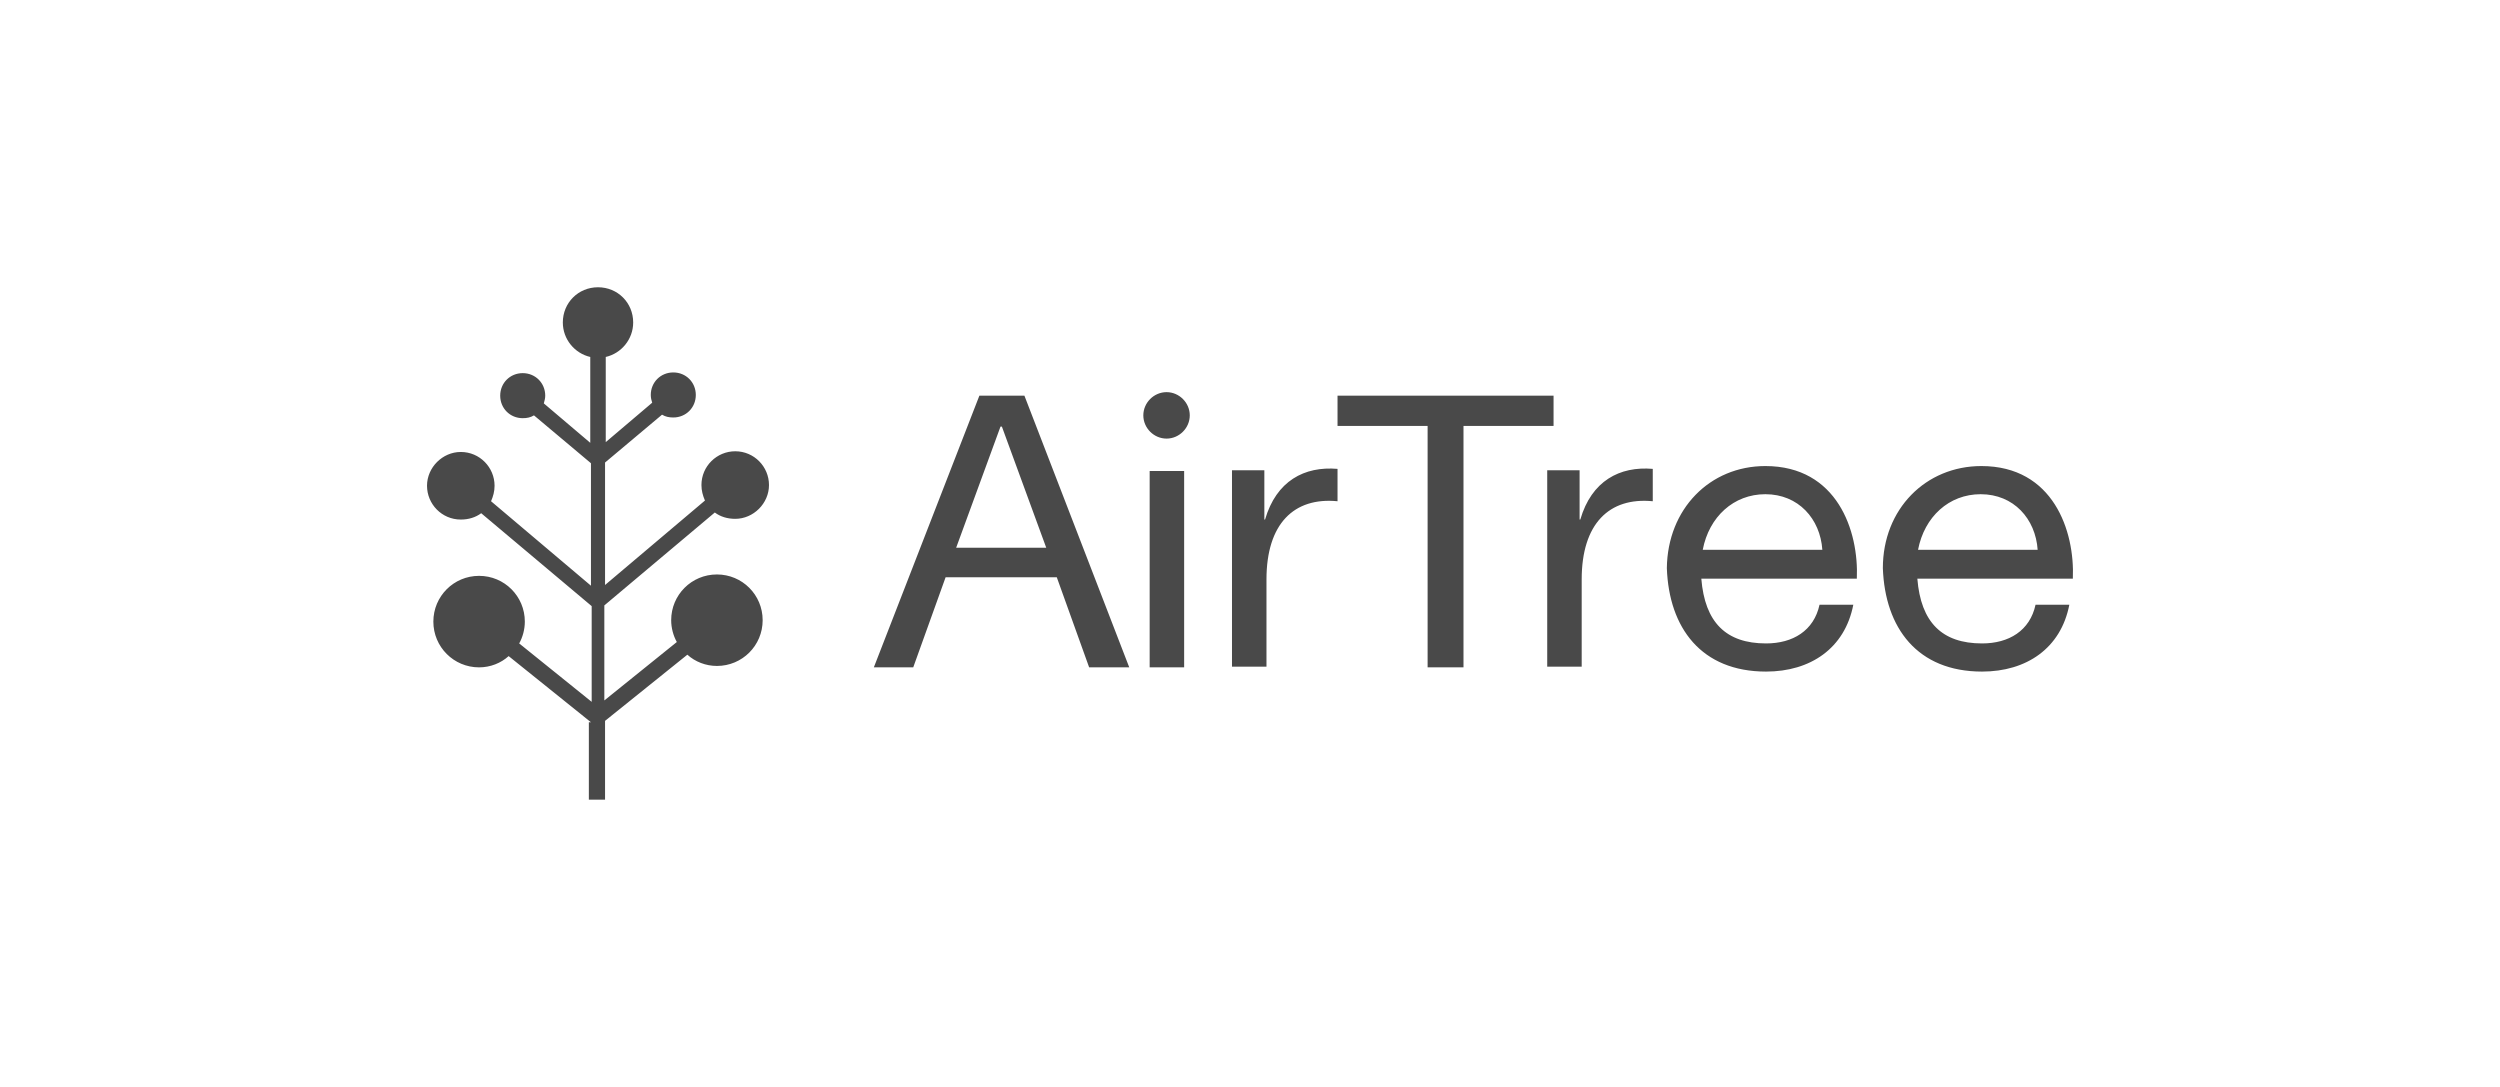
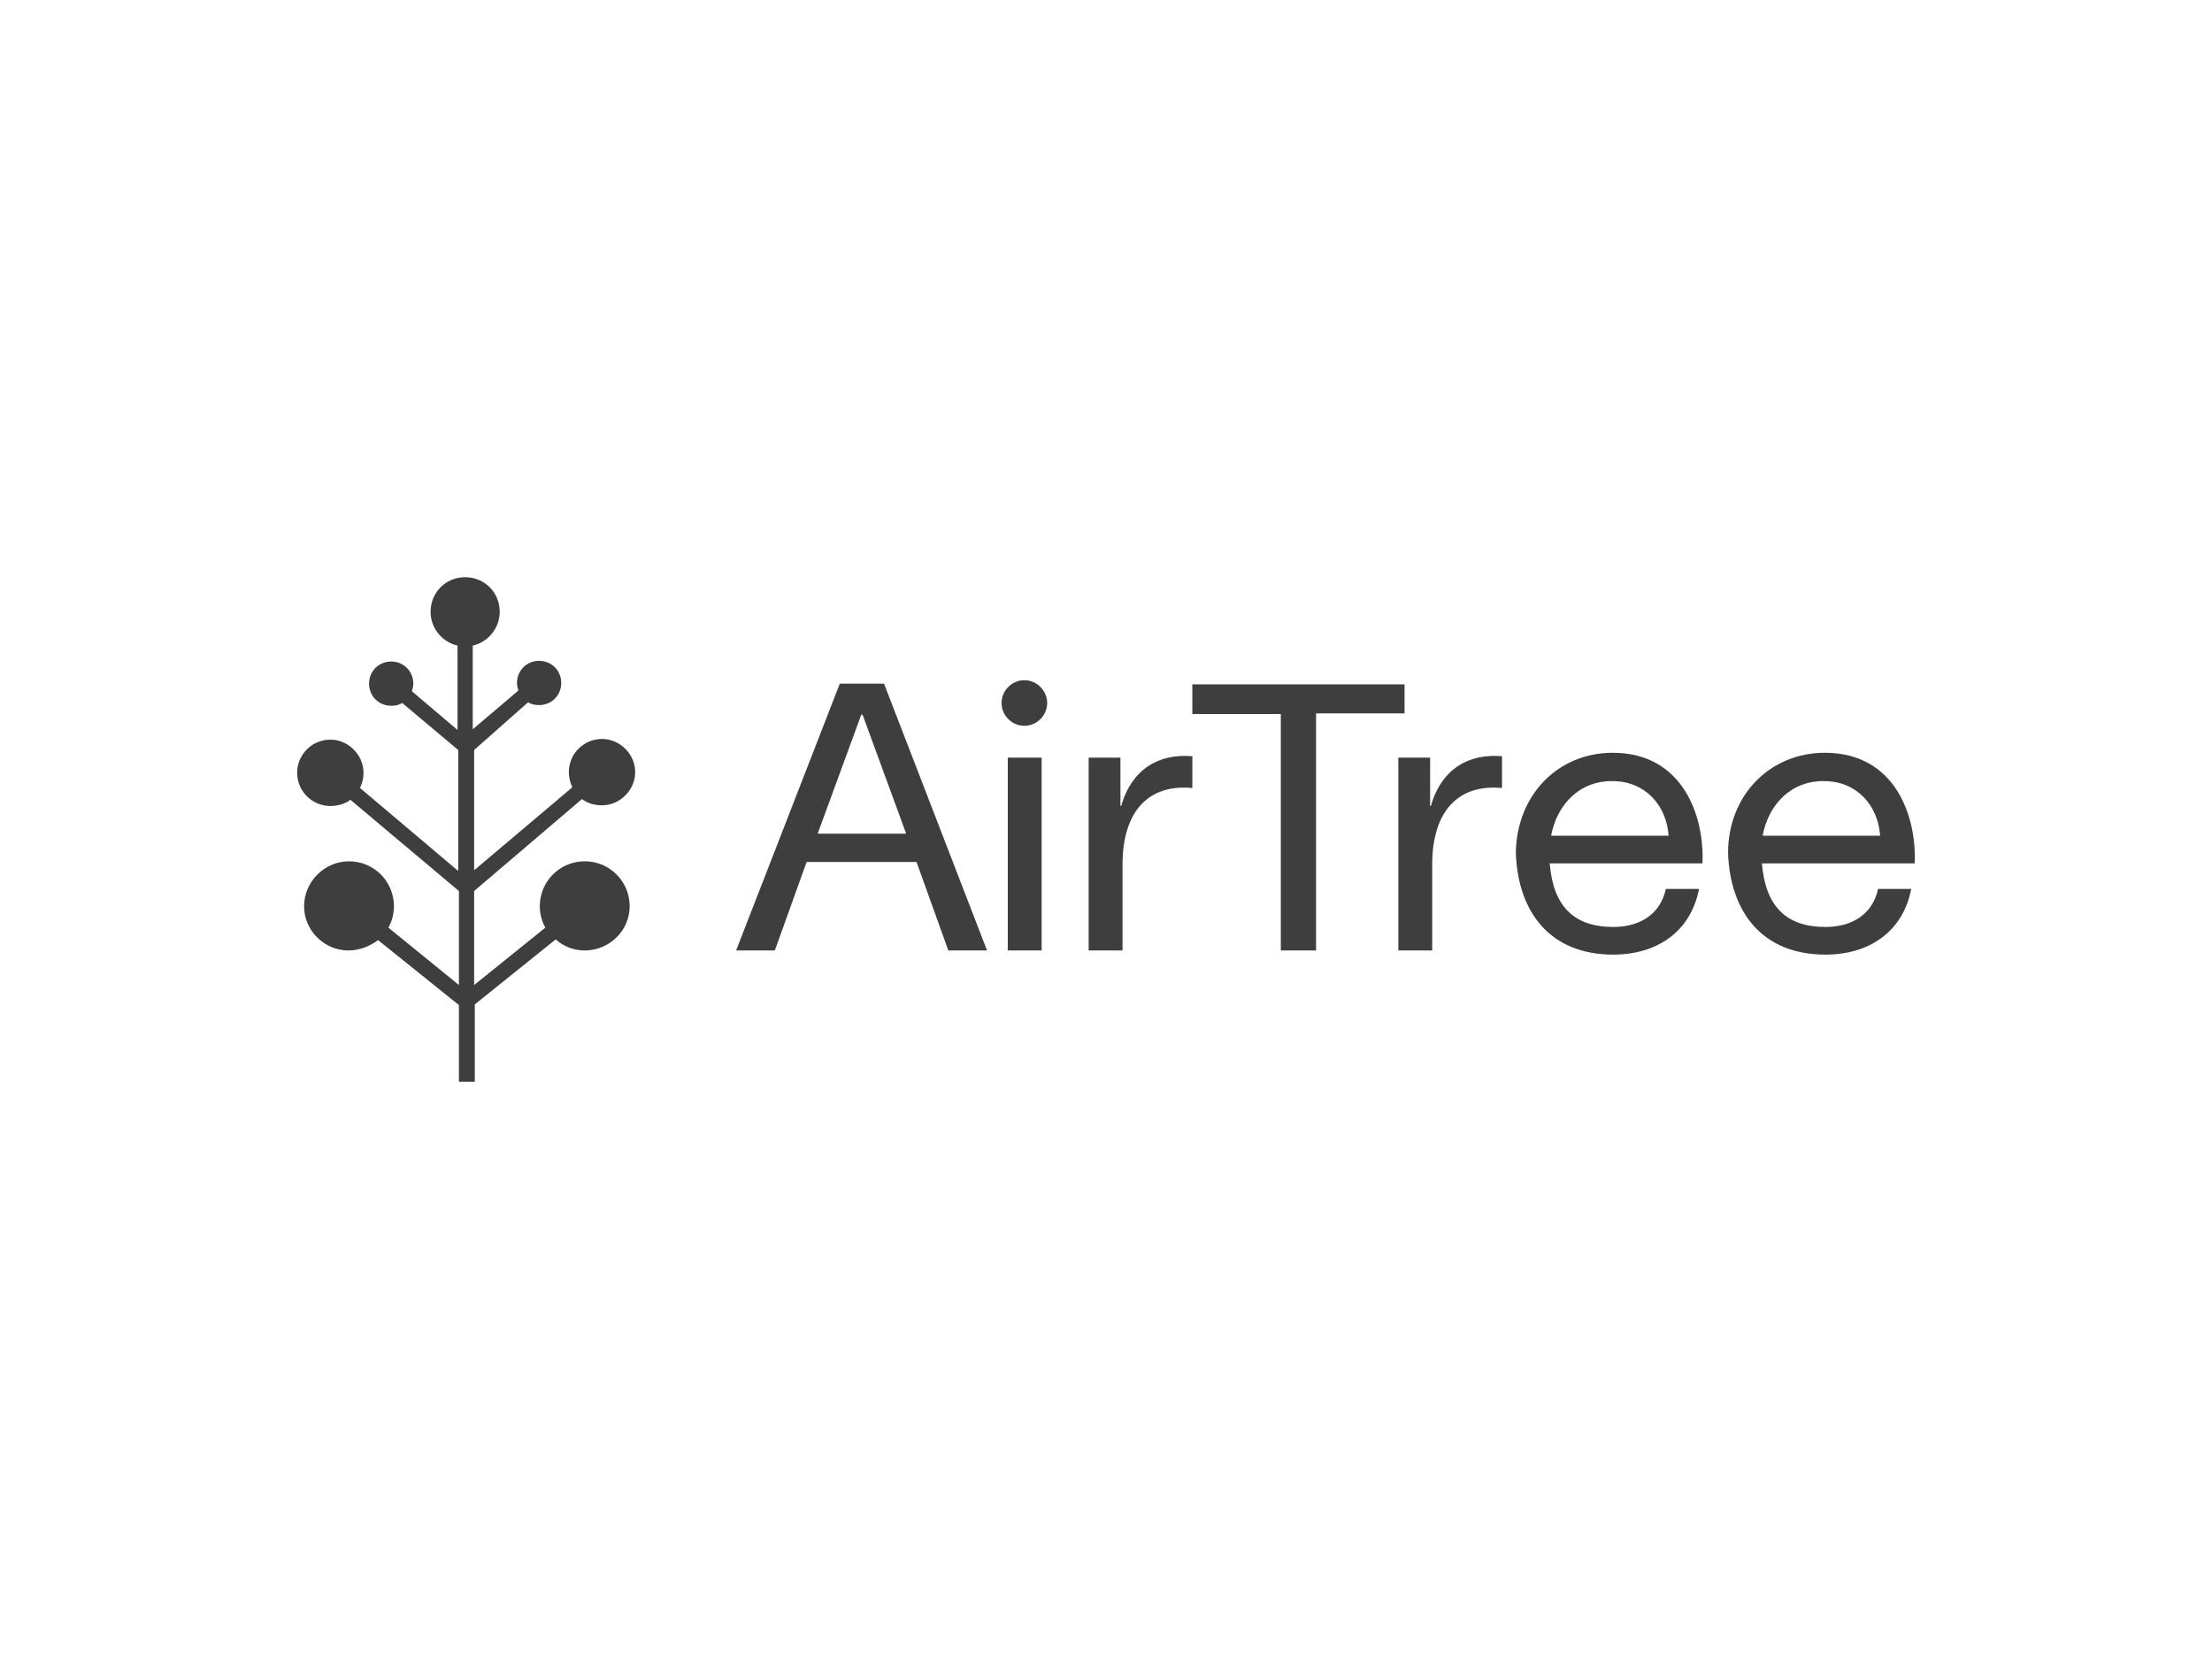
- <svg xmlns="http://www.w3.org/2000/svg" width="161" height="70" viewBox="0 0 161 70" fill="none">
-   <path d="M38.058 46.514L32.757 42.253C32.258 42.706 31.578 42.978 30.853 42.978C29.222 42.978 27.908 41.663 27.908 40.032C27.908 38.4 29.222 37.085 30.853 37.085C32.485 37.085 33.799 38.4 33.799 40.032C33.799 40.53 33.663 41.029 33.436 41.437L38.104 45.199V39.034L30.989 33.051C30.627 33.323 30.174 33.459 29.675 33.459C28.452 33.459 27.5 32.462 27.5 31.283C27.5 30.104 28.497 29.107 29.675 29.107C30.899 29.107 31.85 30.104 31.85 31.283C31.85 31.646 31.76 31.963 31.624 32.28L38.058 37.72V29.832L34.388 26.75C34.161 26.886 33.935 26.931 33.663 26.931C32.847 26.931 32.213 26.297 32.213 25.481C32.213 24.665 32.847 24.03 33.663 24.03C34.478 24.03 35.113 24.665 35.113 25.481C35.113 25.662 35.068 25.798 35.022 25.979L38.013 28.518V22.988C37.016 22.761 36.246 21.854 36.246 20.767C36.246 19.497 37.243 18.5 38.511 18.5C39.78 18.5 40.777 19.497 40.777 20.767C40.777 21.854 40.007 22.761 39.01 22.988V28.473L42.001 25.934C41.955 25.798 41.91 25.617 41.91 25.435C41.91 24.619 42.544 23.985 43.36 23.985C44.176 23.985 44.81 24.619 44.81 25.435C44.81 26.251 44.176 26.886 43.36 26.886C43.088 26.886 42.862 26.841 42.635 26.705L38.965 29.787V37.674L45.399 32.235C45.263 31.918 45.173 31.6 45.173 31.238C45.173 30.014 46.17 29.062 47.348 29.062C48.571 29.062 49.523 30.059 49.523 31.238C49.523 32.416 48.526 33.413 47.348 33.413C46.849 33.413 46.396 33.278 46.034 33.005L38.919 38.989V45.108L43.587 41.346C43.36 40.938 43.224 40.44 43.224 39.941C43.224 38.309 44.538 36.995 46.17 36.995C47.801 36.995 49.115 38.309 49.115 39.941C49.115 41.573 47.801 42.887 46.17 42.887C45.445 42.887 44.765 42.615 44.266 42.162L38.965 46.423V51.5H37.922V46.514H38.058ZM70.141 42.978L68.057 37.176H60.897L58.812 42.978H56.275L63.072 25.481H65.972L72.724 42.978H70.141ZM61.577 35.272H67.377L64.522 27.475H64.431L61.577 35.272ZM74.038 42.978V30.331H76.259V42.978H74.038ZM86.137 32.28C83.328 32.008 81.561 33.731 81.561 37.312V42.933H79.34V30.286H81.424V33.459H81.47C82.195 30.966 84.007 30.014 86.137 30.195V32.28ZM100.049 25.481V27.43H94.249V42.978H91.938V27.43H86.137V25.481H100.049ZM106.438 32.28C103.629 32.008 101.861 33.731 101.861 37.312V42.933H99.641V30.286H101.726V33.459H101.771C102.496 30.966 104.308 30.014 106.438 30.195V32.28ZM113.689 30.014C118.311 30.014 119.715 34.184 119.58 37.267H109.565C109.792 40.077 111.151 41.437 113.734 41.437C115.456 41.437 116.815 40.621 117.178 38.944H119.353C118.809 41.754 116.589 43.25 113.734 43.25C109.565 43.25 107.48 40.44 107.345 36.587C107.39 32.779 110.109 30.014 113.689 30.014ZM109.656 35.408H117.359C117.223 33.413 115.818 31.827 113.689 31.827C111.649 31.827 110.063 33.278 109.656 35.408ZM127.6 30.014C132.222 30.014 133.627 34.184 133.491 37.267H123.477C123.703 40.077 125.063 41.437 127.646 41.437C129.368 41.437 130.727 40.621 131.089 38.944H133.265C132.721 41.754 130.5 43.25 127.646 43.25C123.477 43.25 121.392 40.44 121.256 36.587C121.256 32.779 124.02 30.014 127.6 30.014ZM123.522 35.408H131.225C131.089 33.413 129.685 31.827 127.555 31.827C125.516 31.827 123.93 33.278 123.522 35.408ZM76.621 26.75C76.621 27.566 75.941 28.246 75.126 28.246C74.31 28.246 73.63 27.566 73.63 26.75C73.63 25.934 74.31 25.254 75.126 25.254C75.941 25.254 76.621 25.934 76.621 26.75Z" fill="#494949" />
+ <svg xmlns="http://www.w3.org/2000/svg" id="Layer_1" viewBox="0 0 320 240">
+   <defs>
+     <style>.cls-1{fill:#3e3e3e;}</style>
+   </defs>
+   <g id="HomePage">
+     <g id="logo">
+       <path id="Logo" class="cls-1" d="m66.39,145.4l-11.7-9.4c-1.2.9-2.7,1.5-4.3,1.5-3.5,0-6.4-2.9-6.4-6.4s2.9-6.5,6.5-6.5,6.5,2.9,6.5,6.5c0,1.1-.3,2.2-.8,3.1l10.2,8.3v-13.6l-15.7-13.2c-.8.6-1.8.9-2.9.9-2.6,0-4.8-2.1-4.8-4.8s2.2-4.8,4.8-4.8,4.8,2.2,4.8,4.8c0,.8-.2,1.5-.5,2.2l14.2,12v-17.5l-8.1-6.8c-.5.3-1,.4-1.6.4-1.8,0-3.2-1.4-3.2-3.2s1.4-3.2,3.2-3.2,3.2,1.4,3.2,3.2c0,.4-.1.7-.2,1.1l6.6,5.6v-12.2c-2.2-.5-3.9-2.5-3.9-4.9,0-2.8,2.2-5,5-5s5,2.2,5,5c0,2.4-1.7,4.4-3.9,4.9v12.1l6.6-5.6c-.1-.3-.2-.7-.2-1.1,0-1.8,1.4-3.2,3.2-3.2s3.2,1.4,3.2,3.2-1.4,3.2-3.2,3.2c-.6,0-1.1-.1-1.6-.4l-7.8,6.9v17.4l14.2-12c-.3-.7-.5-1.4-.5-2.2,0-2.7,2.2-4.8,4.8-4.8s4.8,2.2,4.8,4.8-2.2,4.8-4.8,4.8c-1.1,0-2.1-.3-2.9-.9l-15.6,13.3v13.6l10.3-8.3c-.5-.9-.8-2-.8-3.1,0-3.6,2.9-6.5,6.5-6.5s6.5,2.9,6.5,6.5-3,6.4-6.5,6.4c-1.6,0-3.1-.6-4.2-1.6l-11.7,9.4v11.2h-2.3s0-11.1,0-11.1Zm70.8-7.9l-4.6-12.8h-15.9l-4.6,12.8h-5.6l15-38.6h6.4l14.9,38.6h-5.6Zm-18.9-16.9h12.8l-6.3-17.2h-.2l-6.3,17.2Zm27.5,16.9v-27.9h4.9v27.9h-4.9Zm26.7-23.5c-6.2-.6-10.1,3.2-10.1,11.1v12.4h-4.9v-27.9h4.6v7h.1c1.6-5.5,5.6-7.6,10.3-7.2v4.6Zm30.7-15.1v4.3h-12.8v34.3h-5.1v-34.2h-12.8v-4.3h30.7v-.1Zm14.1,15.1c-6.2-.6-10.1,3.2-10.1,11.1v12.4h-4.9v-27.9h4.6v7h.1c1.6-5.5,5.6-7.6,10.3-7.2v4.6h0Zm16-5.1c10.2,0,13.3,9.2,13,16h-22.1c.5,6.2,3.5,9.2,9.2,9.2,3.8,0,6.8-1.8,7.6-5.5h4.8c-1.2,6.2-6.1,9.5-12.4,9.5-9.2,0-13.8-6.2-14.1-14.7.1-8.4,6.1-14.5,14-14.5Zm-8.9,12h17c-.3-4.4-3.4-7.9-8.1-7.9-4.5-.1-8,3.1-8.9,7.9Zm39.6-12c10.2,0,13.3,9.2,13,16h-22.1c.5,6.2,3.5,9.2,9.2,9.2,3.8,0,6.8-1.8,7.6-5.5h4.8c-1.2,6.2-6.1,9.5-12.4,9.5-9.2,0-13.8-6.2-14.1-14.7,0-8.4,6.1-14.5,14-14.5Zm-9,12h17c-.3-4.4-3.4-7.9-8.1-7.9-4.5-.1-8,3.1-8.9,7.9Zm-103.5-19.2c0,1.8-1.5,3.3-3.3,3.3s-3.3-1.5-3.3-3.3,1.5-3.3,3.3-3.3c1.8,0,3.3,1.5,3.3,3.3Z" />
+     </g>
+   </g>
</svg>
